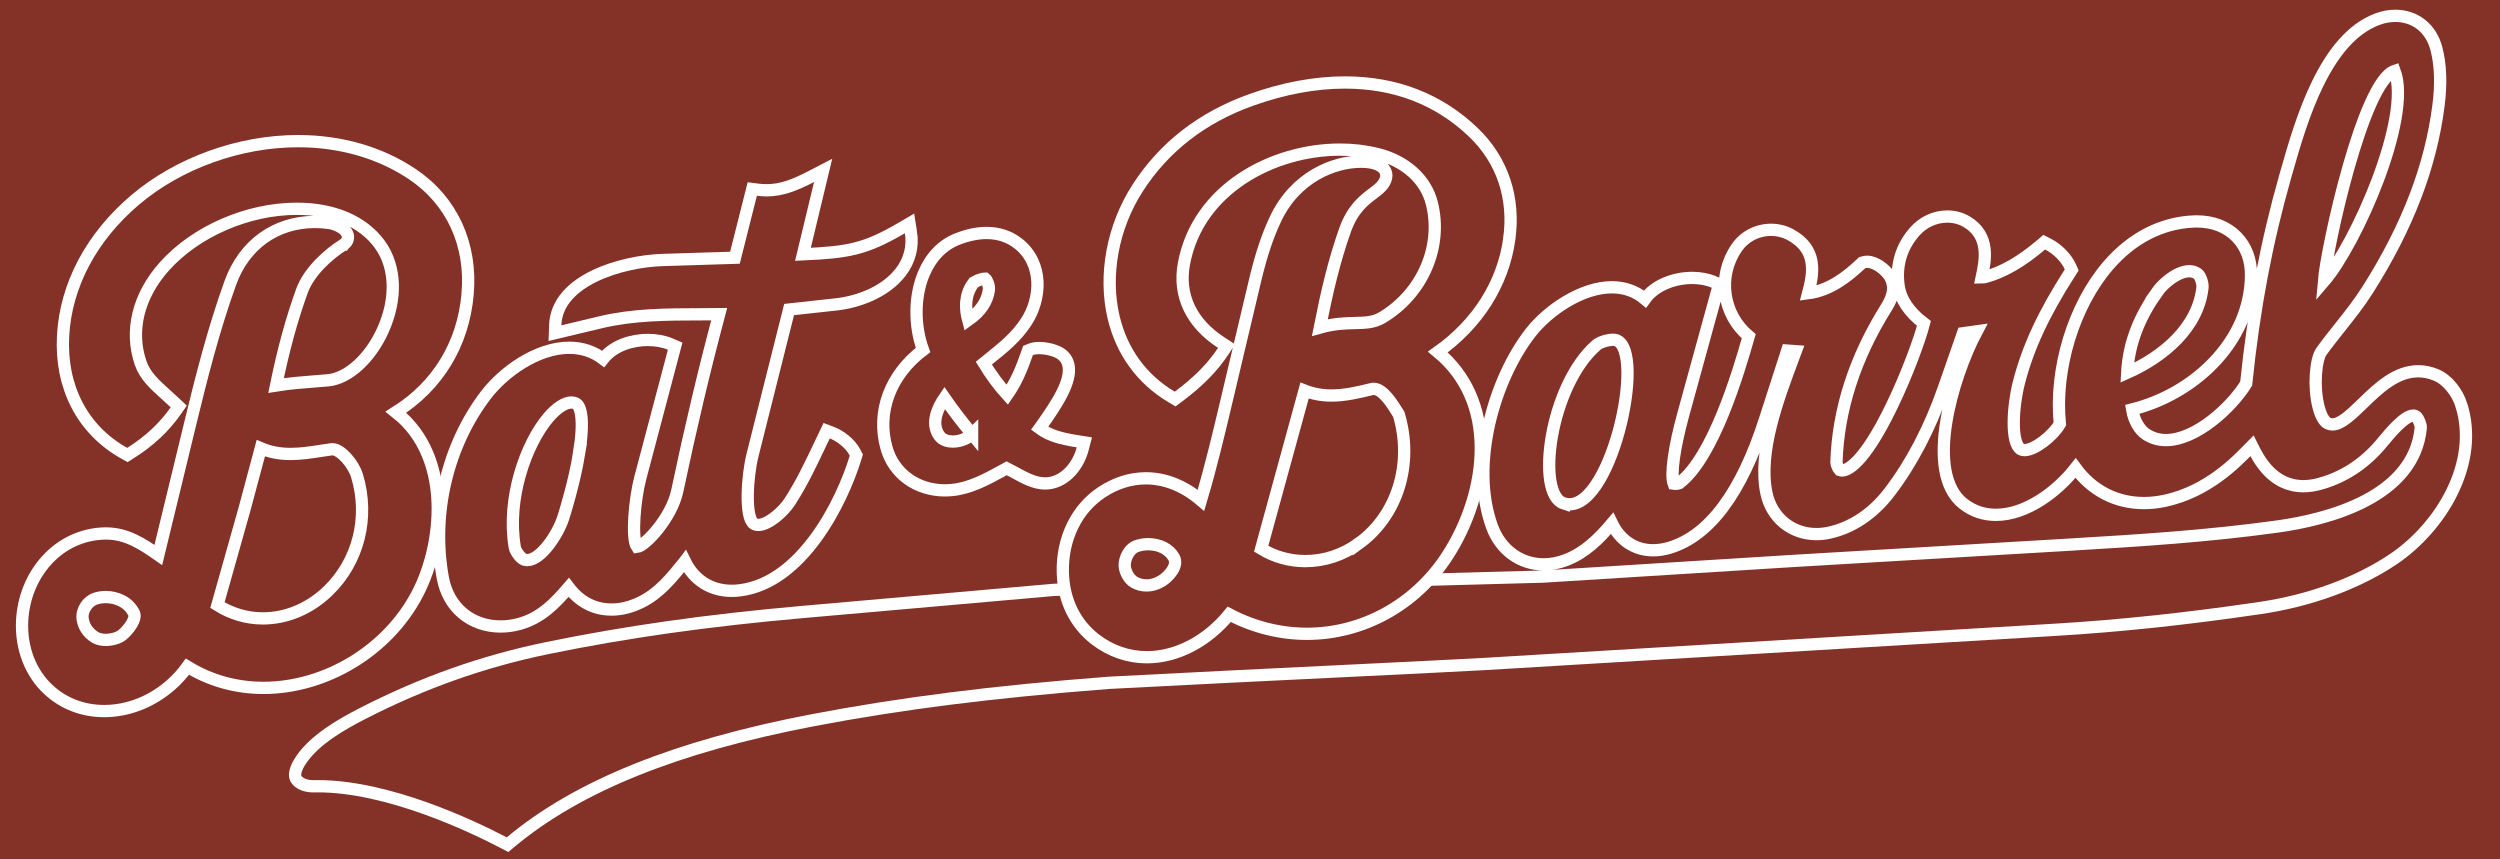
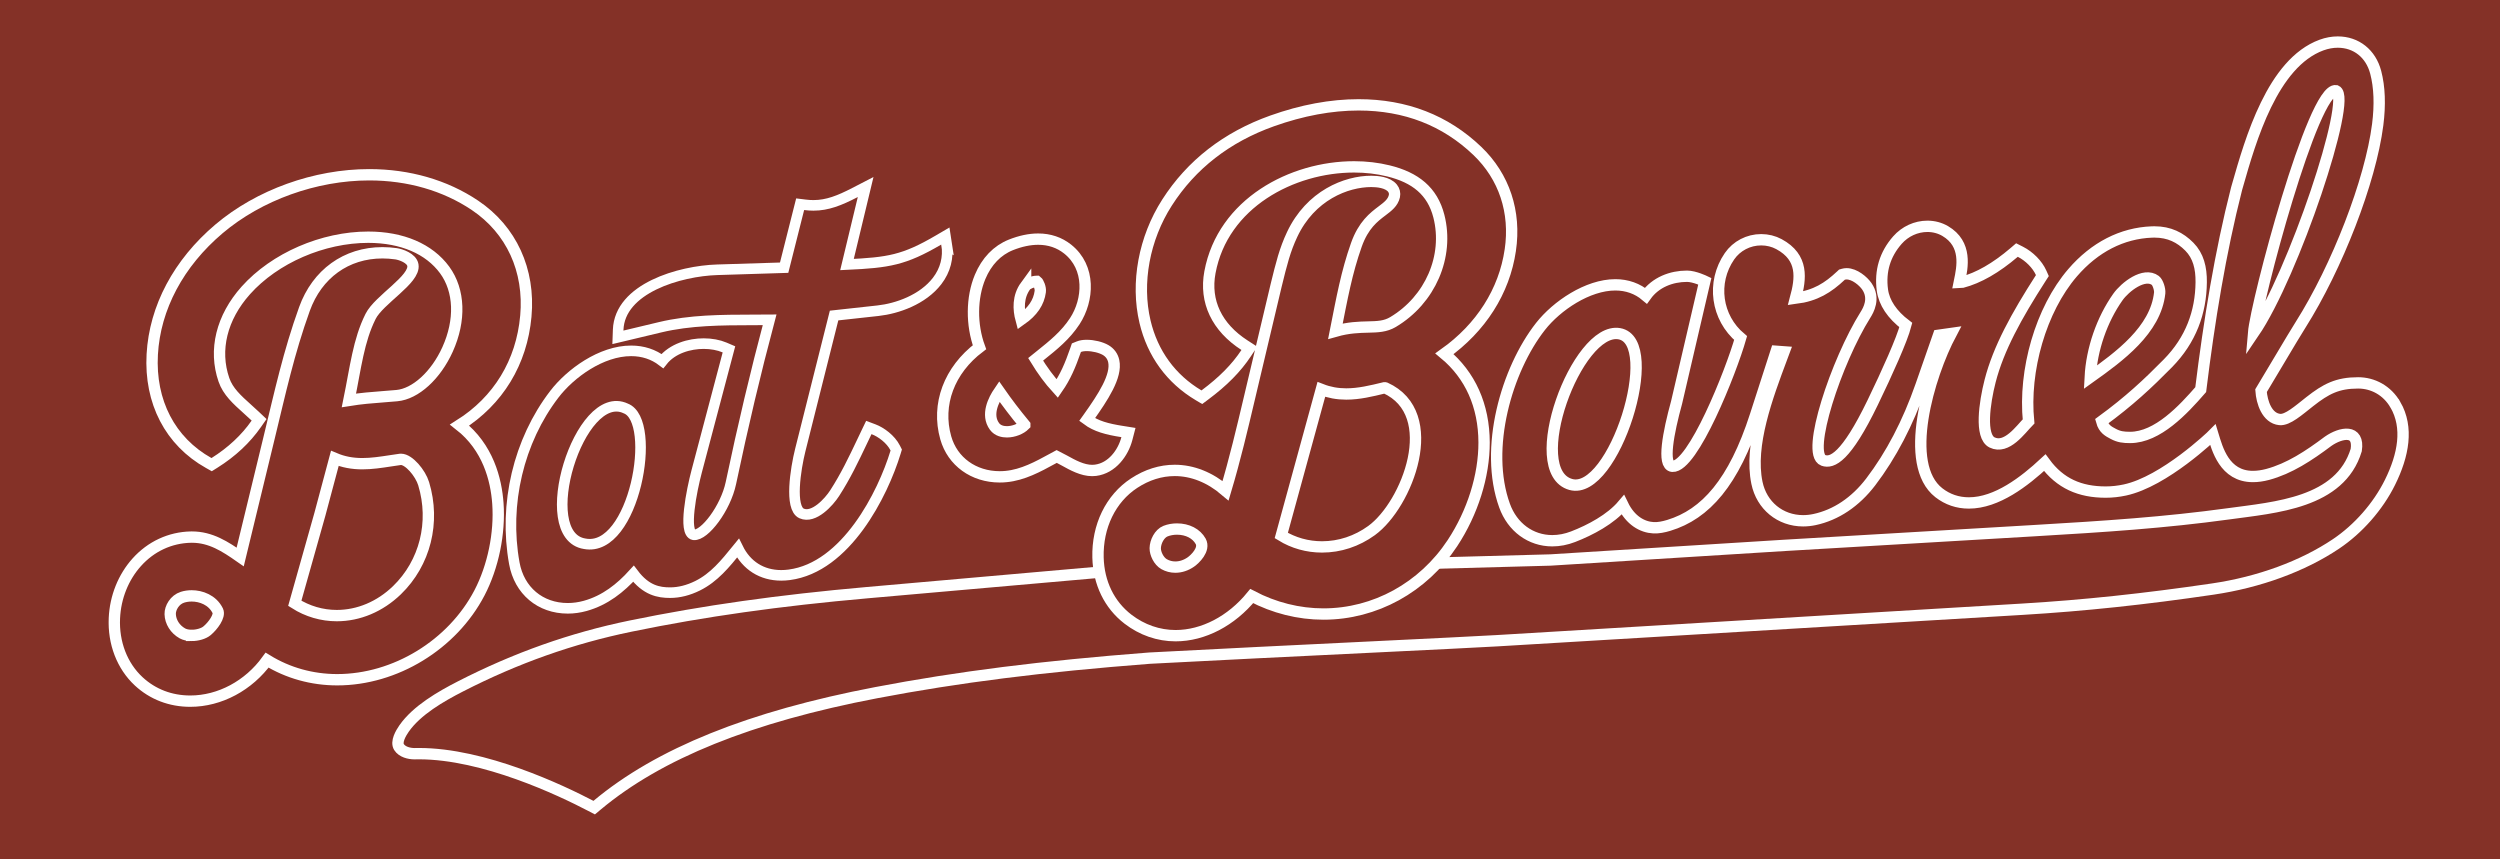
- <svg xmlns="http://www.w3.org/2000/svg" id="B-N-B_Logo_Black_copy" data-name="B-N-B Logo Black copy" viewBox="0 0 815 280">
+ <svg xmlns="http://www.w3.org/2000/svg" xmlns:xlink="http://www.w3.org/1999/xlink" id="B-N-B_Logo_Black_copy" data-name="B-N-B Logo Black copy" viewBox="0 0 815 280">
  <defs>
    <style>
-       .cls-1, .cls-2 {
+       .cls-1, .cls-2, .cls-3 {
        fill: #843127;
      }

      .cls-2 {
+         stroke-width: 9.32px;
+       }
+ 
+       .cls-2, .cls-3 {
        stroke: #fff;
        stroke-miterlimit: 10;
-         stroke-width: 4px;
+       }
+ 
+       .cls-3 {
+         stroke-width: 9.99px;
      }
    </style>
+     <symbol id="BNB" viewBox="0 0 2026.55 685.5">
+       <g>
+         <path class="cls-3" d="M2014.83,324.6c-7.3-12.7-19.83-19.3-32.87-19.3-18.23,0-28.35,5.31-42.61,16.52-9.91,7.79-19.55,16.45-26.46,15.75-11.26-1.14-15.78-15.31-16.47-25.4,7.57-12.39,27.68-46.71,34.78-57.93,32.25-50.98,61.64-126.64,68.01-176.4,2.25-17.62,1.66-33.17-1.76-46.21-4.31-16.42-17.12-26.62-33.43-26.62-4.72,0-9.52.88-14.28,2.62-43.25,15.83-62.55,83.47-74.08,123.88l-.77,2.69c-14.32,55.97-24.15,116.48-31.62,177.06-15.26,17.54-37.96,42.11-62.24,42.11-5.8,0-9.85-.48-14.78-3.13-4.19-2.25-8.36-4.21-10.26-11.13,24.21-17.66,40.83-33.24,58.33-51.02,20.36-20.7,29.12-45.08,29.39-71.48.13-12.68-2.53-23.31-10.43-31.3-8.03-8.12-17.71-13-30.75-13-.74,0-1.48.01-2.23.04-26.35.99-50.52,13.4-69.89,35.88-28.12,32.63-43.29,86.34-38.8,131.01-7.04,7.17-19.25,24.86-32.17,18.53-10.82-5.3-6.67-34.79-1.7-54.17,7.35-28.61,23.16-57.24,44.56-90.57l1.46-2.27-1.1-2.46c-3.27-7.32-10.46-14.61-18.33-18.57l-2.96-1.49-2.52,2.16c-15.98,13.66-31.38,22.49-45.79,26.24-.29.07-1.3.19-2.56.23.07-.35.15-.71.23-1.07,2.61-12.29,6.97-32.86-12.63-44.32-4.62-2.7-10.01-4.13-15.59-4.13-10.03,0-19.68,4.44-26.48,12.18-10.98,12.5-15.43,27.29-13.22,43.96,1.47,11.12,8.59,21.73,20.64,30.84-3.25,12.59-16.39,41.86-29.21,68.34-23.5,48.55-35.79,53.64-43.46,50.9-15.67-5.61,11.45-87.33,37.17-128.3,2.38-3.78,8.6-14.3,1.14-25.09-3.16-4.57-10.77-11-17.79-11-1.03,0-2.03.14-2.97.41l-1.14.34-.87.82c-11.45,10.75-22.36,17.72-40.05,20.01,4.69-17.42,7.22-35.91-14.56-47.69-4.71-2.55-10.13-3.89-15.69-3.89-11.2,0-21.64,5.44-27.92,14.54-15.97,23.18-11.54,54.16,9.79,72.06-8.51,29.8-42.05,114.02-60.08,113.03-9.1-.83-3.69-29.5,3.68-56.29l24.87-106.78s-9.13-4.41-15.67-4.41c-13.83,0-27.77,5.32-36.23,17.14-7.46-6.28-16.65-9.56-26.94-9.56-24.39,0-51.63,18.44-65.94,36.67-29.89,38.06-49.9,107.53-31.66,157.9,6.9,19.06,23.02,30.9,42.06,30.9,6.07,0,12.23-1.19,18.3-3.54,15.28-5.9,33.18-15.43,43.84-28.04,6.68,13.82,17.22,19.65,27,20.14,4.36.22,8.92-.71,13.52-2.11,32.24-9.78,57.26-37.73,76.34-96.88l18.23-56.52,6.93.51c-.65,1.75-1.32,3.54-2,5.34-12.81,34.24-28.76,76.86-21.86,110.11,4.15,19.98,20.5,33.41,40.7,33.41,3.3,0,6.67-.36,10-1.07,18.91-4.02,36.04-15.48,49.53-33.16,17.95-23.52,32.83-52.01,44.21-84.65l15.55-44.58,11.13-1.58c-19.95,37.61-42.9,115.34-10.83,140.33,7.66,5.97,16.56,9,26.44,9,24.64,0,49-18.92,66.87-35.51,13.52,18.44,31.08,25.93,53.72,25.93,5.54,0,11.23-.62,16.93-1.85,34.79-7.5,76.91-48.06,77.53-48.69,3.74,12.22,9.98,36.81,35.21,36.81,4.11,0,8.45-.61,12.91-1.8,19.27-5.16,36.37-16.51,53.4-29.27,11.28-7.87,27.59-10.87,24.72,7.78-14.22,46.7-71.13,50.47-112.6,56.18-55.78,7.68-108.6,11.15-171.85,14.87l-219.02,12.91-206.52,12.9-397.24,10.78h-.22c-.28,0-.54.02-.8.05l-203.56,17.93c-77.96,6.87-144.21,16.23-208.51,29.46-51.99,10.7-101.07,28.09-150.05,53.18-17.25,8.83-38.48,21.04-49.68,37.13-2.87,4.13-7.27,11.73-4.42,16.27,2.72,4.33,8.85,5.87,13.68,5.87h.5c1.13-.03,2.28-.05,3.42-.05,57.17,0,124.93,32.19,151.41,46.03l2.96,1.54,2.56-2.14c54.47-45.54,134.95-77.98,246.04-99.18,72.12-13.76,146.36-23.14,240.73-30.4,56.41-3,131.83-6.68,192.43-9.63,55.09-2.69,98.61-4.81,113.8-5.72l463.14-27.77c53.92-3.23,107.13-8.88,167.45-17.76,40.76-6,79.31-20.13,108.55-39.78,19.69-13.23,37-32.95,47.49-54.1,12.03-24.25,16.38-48.45,4.87-68.46ZM1962.5,47.86c14.57,6.39-37.47,161.92-72.69,213.57,2.32-27.69,52.57-216.83,72.69-213.57ZM1288.29,394.81c-41.83-11.67,5.39-139.36,42.71-132.84,38.1,6.66-4.93,143.37-42.71,132.84ZM1770.27,229.7c6.37-9.03,23.21-22.07,33.05-14.64,2.17,1.64,4.15,7.79,3.81,10.97-3.47,32.78-35.76,56.2-61.21,74.35,1.28-24.83,10.37-50.88,24.35-70.68Z" />
+         <path class="cls-3" d="M1234.97,188.37c4.96-33.7-5.36-64.76-29.04-87.44-28.13-26.94-63.33-40.6-104.62-40.6-24.21,0-49.83,4.76-76.17,14.14-39.99,14.25-71.14,38.45-92.6,71.93-20.24,31.58-27.49,70.84-19.41,105.03,6.61,27.96,22.93,50.37,47.2,64.81l2.86,1.7,2.67-1.99c16.11-12,27.67-23.72,36.4-36.89l2.79-4.21-4.25-2.74c-24.44-15.76-35.26-38.57-30.48-64.25,11.36-60.99,72.5-92.89,127.03-92.89,10.5,0,20.67,1.19,30.22,3.54,23.63,5.8,38.81,17.73,44.48,39.98,9,35.35-7.61,73.67-40.4,93.18-6.8,4.05-13.55,4.21-22.09,4.41-7.77.19-17.09.41-28.67,3.69,5.85-29.45,9.79-51.59,18.45-76.07,6.2-17.53,15.35-24.44,22.69-29.99,5.12-3.87,9.54-7.21,10.81-12.94.55-2.49-.05-5-1.71-7.06-4.15-5.17-13.48-5.94-18.67-5.94-22.02,0-53.49,12.27-69.73,46.83-6.34,13.49-9.3,25.27-14.11,44.95l-21.08,88.87-2.35,9.93c-6.58,27.84-12.82,54.27-21.08,81.95-13.77-11.73-29.12-17.88-44.8-17.88-12.35,0-24.38,3.77-35.75,11.21-20.66,13.52-32.57,38.03-31.85,65.58.58,22.36,9.96,41.64,26.41,54.28,12.38,9.51,26.88,14.54,41.94,14.54,24.39,0,49.19-12.97,67.08-34.91,19.71,10.37,41.46,15.84,63.18,15.84,45.37,0,87.85-23.34,113.64-62.43,17.83-27.02,28-59.39,27.91-88.8-.1-32.36-12.15-59.21-34.92-78.1,32.18-22.85,52.69-55.01,58.01-91.23ZM1112.71,435.42c-12.99,9.42-28.08,14.41-43.63,14.41-12.83,0-25.17-3.47-35.9-10.06l35.29-128.72c6.89,2.7,14.11,4.03,21.94,4.03,11.18,0,21.98-2.61,33.41-5.4.3-.04.62-.18.89-.06,50.67,22.87,19.39,103.03-12,125.8ZM953.53,463.1c-4.24,2.95-8.98,4.52-13.71,4.52-3.5,0-6.82-.87-9.85-2.57-4.77-2.68-7.91-9.45-7.84-14.09.08-5.55,3.58-12.89,9.08-15.06,3.02-1.19,6.5-1.83,10.05-1.83,9.31,0,17.11,4.03,20.88,10.79,4.01,7.2-5.1,15.8-8.61,18.24Z" />
+         <path class="cls-3" d="M893.11,348.2c-13.59-2.18-23-4.65-31.01-10.6.39-.55.79-1.12,1.22-1.71,12.81-17.99,25.08-36.66,22.24-49.75-.91-4.22-3.39-7.6-7.15-9.79-4.17-2.41-10.86-4.04-16.65-4.04-2.77,0-5.13.38-6.99,1.14l-2.1.85-.74,2.14c-4.71,13.52-8.9,23.42-16.14,33.87-6.94-7.62-13.01-15.83-19.06-25.76,1.41-1.14,2.8-2.26,4.18-3.36,11.41-9.14,22.18-17.77,30.35-30.28,12.2-18.67,14.13-47.27-6.31-63.51-7.32-5.81-16.05-8.76-25.96-8.76-7.5,0-15.58,1.7-24.01,5.05-12.06,4.8-21.45,14.57-27.16,28.25-7.64,18.3-7.78,42.18-.56,61.94-26.69,20.16-38.05,50.42-29.69,79.85,5.93,20.88,24.59,34.36,47.54,34.36,1.83,0,3.7-.09,5.55-.27,14.85-1.42,28.11-8.66,40.93-15.67,1.25-.68,2.5-1.37,3.75-2.04,2.09,1.02,4.31,2.25,6.62,3.53,7.49,4.15,15.98,8.85,24.64,8.85.97,0,1.93-.06,2.87-.18,14.59-1.83,24.41-15.36,27.68-27.95l1.38-5.31-5.42-.87ZM807.94,219.79c1.2-1.65,6.31-3.95,9.69-3.95.12,0,.22,0,.3,0,1.25.96,3.34,5.74,2.9,9.01-1.28,9.62-6.68,17.6-16.87,24.79-2.47-9.15-2.97-20.34,3.98-29.86ZM807.18,342.35c-3.48,3.51-9.82,6.06-15.73,6.06-3.4,0-8.05-.82-10.93-4.73-7.55-10.25-.79-23.51,4.19-30.81,6.93,9.96,13.82,18.99,22.47,29.47Z" />
+         <path class="cls-2" d="M738.36,183.13l-1.11-7.26-6.34,3.71c-30.06,17.58-43.72,19.74-80.37,21.45l13.88-57.69,2.55-10.61-9.7,5.01c-13.33,6.88-24.05,11.15-36.26,11.15-2.39,0-4.8-.15-7.36-.47l-4.38-.54-1.08,4.27-13.03,51.65-58.94,1.84c-33.07,1.03-86.02,16.32-87.3,52.98l-.23,6.55,6.38-1.52,30.84-7.37c26.54-6.34,53.64-6.41,82.34-6.48,4.62-.01,9.35-.02,14.1-.06-12.45,46.77-23.33,92.66-34.1,143.82-4.66,22.11-23.18,46.49-32.76,45.61-9.38-1.65-1.83-39.15,2.6-55.89l27.34-103.34,1.1-4.17-3.97-1.7c-5.08-2.17-11.58-3.37-18.3-3.37-12.33,0-27.53,4.16-36.37,15.4-7.9-6-17.14-9.03-27.56-9.03-26.34,0-53.53,19.82-67.64,38.23-31.53,41.14-44.71,96.82-35.26,148.96,4.37,24.09,22.86,39.66,47.12,39.66,5.07,0,10.22-.72,15.31-2.13,17.59-4.88,31.07-15.73,42.55-28.34,11.13,14.75,22.29,16.67,32.28,16.67,7.92,0,16.06-2.05,24.21-6.08,14.58-7.22,24.44-19.41,34.87-32.31.23-.28.45-.56.68-.84,7.53,15.36,21.06,23.99,38.16,23.99,2.28,0,4.64-.16,7.01-.47,50.03-6.54,82.46-71,93.73-108.05l.58-1.91-.9-1.78c-3.98-7.91-12.63-14.08-18.98-16.46l-4.28-1.61-1.98,4.12c-1.27,2.65-2.51,5.25-3.72,7.81-7.88,16.57-14.69,30.88-24.37,45.89-5.08,7.88-18.44,22.67-29.15,17.9s-5.35-39.17-1.16-55.88l29.77-118.49,38.72-4.25c16.88-1.85,39.44-9.71,52.11-26.23,7.25-9.45,10.14-20.64,8.34-32.36ZM419.44,447.04c-45.13-7.04-4.57-138.34,36.12-119.24,28.68,10.82,7.48,127.6-36.12,119.24Z" />
+         <path class="cls-3" d="M367.59,246.52c3.64-40.5-12.73-76.12-44.91-97.71-26.21-17.59-58.39-26.88-93.06-26.88-47.6,0-97.07,17.8-132.33,47.62-35.67,30.17-56.58,69.46-58.87,110.63-2.33,41.84,15.8,76.73,49.74,95.71l2.58,1.45,2.51-1.57c15.2-9.54,27.59-21.12,36.84-34.41l2.45-3.52-3.11-2.95c-2.42-2.3-4.83-4.47-7.17-6.57-9.19-8.27-17.13-15.42-20.68-25.66-9.1-26.24-2.06-54.99,19.31-78.88,25.46-28.46,67.79-46.84,107.83-46.84,29.78,0,53.69,10.26,67.33,28.87,13.24,18.09,14.2,44.26,2.56,70.02-10.33,22.86-28.29,39.21-44.69,40.69-4.06.37-7.99.67-11.87.97-10.06.77-19.66,1.51-30.36,3.24,6-29.31,8.42-52.63,19.08-73.98,7.42-14.86,39.42-32.6,37.29-45.23-1.04-6.17-10.8-9.43-14.9-10-4-.57-8.01-.85-11.92-.85-31.86,0-57.56,18.53-68.74,49.57-13.78,38.24-21.52,73.86-31.11,113.36l-25.5,105.09c-13.19-9.23-25.96-17.52-42.48-17.52-.34,0-.68,0-1.02.01-18.23.37-35.14,8.24-47.63,22.17-11.85,13.22-18.85,30.7-19.7,49.23-1.01,21.85,6.82,42.16,21.46,55.72,12.31,11.4,28.01,17.42,45.4,17.42,25.98,0,51.49-13.72,67.68-36.12,18.36,11.3,39.61,17.25,61.78,17.25,51.09,0,101.46-30.76,125.35-76.55,12.02-23.04,18.09-52.49,16.22-78.77-1.5-21.13-8.7-49.5-33.73-69.05,34.06-21.43,54.69-55.21,58.36-95.93ZM254,487.99c-14.91,14.41-33.72,22.35-52.97,22.35-13.09,0-25.82-3.73-37.03-10.83l22.14-78.51,13.14-49.16c7.48,3.16,15.33,4.66,24.26,4.66,8.21,0,16.27-1.23,24.81-2.54,2.78-.43,5.6-.86,8.47-1.25.25-.03.5-.05.76-.05,6.94,0,17.14,12.13,19.98,21.52,10.25,33.89,1.23,69.84-23.56,93.81ZM73.11,527.79c-3.24,0-6.07-.63-8.18-1.81-6.43-3.61-10.53-10.12-10.7-16.99-.14-5.45,3.97-12.67,10.83-14.83,2.54-.8,5.28-1.2,8.13-1.2,8,0,18.23,3.47,22.97,13.2,2.18,4.48-4.29,13.28-9.59,17.64-2.91,2.4-8.32,4-13.46,4Z" />
+       </g>
+     </symbol>
  </defs>
  <rect class="cls-1" x="-1.95" y="-1.37" width="818.9" height="282.74" />
-   <g id="Text_copy_5" data-name="Text copy 5">
-     <path class="cls-2" d="M802.47,132.24c-1.38-4.47-4.68-8.48-8.23-9.97-1.94-.82-3.92-1.24-5.88-1.24-7.3,0-13.07,5.58-18.15,10.51-3.63,3.51-7.05,6.83-9.84,6.83-.52,0-1.03-.12-1.53-.36-1.19-.57-2.29-2.55-3.01-5.41-1.69-6.66-.89-15.47.95-18.02,1.98-2.75,4.06-5.37,6.08-7.9,3.08-3.88,6.27-7.88,9.11-12.38,12.92-20.42,20.44-40.04,22.99-59.97.9-7.06.67-13.29-.71-18.51-1.73-6.58-6.86-10.66-13.39-10.66-1.89,0-3.81.35-5.72,1.05-17.32,6.34-25.06,33.44-29.68,49.63l-.31,1.08c-6.27,21.93-10.37,43.6-12.9,68.14-4.85,7.84-16.41,18.41-26.13,18.41-2.33,0-4.46-.61-6.36-1.81-2.34-1.48-4.12-4.65-4.69-8.18,9.89-2.48,19.11-7.71,26.12-14.83,8.16-8.29,12.53-18.26,12.64-28.84.05-5.08-1.59-9.46-4.76-12.66-3.22-3.25-7.68-4.97-12.91-4.97-.3,0-.59,0-.89.02-10.56.4-20.24,5.37-28,14.37-11.26,13.07-17.55,33.74-15.76,51.64-2.15,3.72-8.07,8.53-11.55,8.53-.45,0-.82-.08-1.13-.26-3.38-1.93-2.67-13.94-.68-21.7,2.94-11.46,8.08-22.53,16.65-35.88l.58-.91-.44-.99c-1.31-2.93-4.19-5.85-7.34-7.44l-1.19-.6-1.01.86c-6.4,5.47-12.57,9.01-18.34,10.51-.11.03-.52.08-1.02.09.03-.14.06-.28.09-.43,1.04-4.92,2.79-13.17-5.06-17.75-1.85-1.08-4.01-1.65-6.24-1.65-4.02,0-7.88,1.78-10.61,4.88-4.4,5.01-6.18,10.93-5.29,17.61.59,4.45,3.44,8.7,8.27,12.35-1.3,5.05-5.37,16.37-10.5,26.98-9.42,19.45-14.75,20.96-16.17,20.96-.29,0-.56-.05-.82-.15-.42-.42-1.05-1.89-1.03-2.45.51-17.14,6-34.15,16.3-50.57.95-1.52,3.85-6.13.86-10.45-1.27-1.83-4.31-4.41-7.13-4.41-.41,0-.81.06-1.19.17l-.46.13-.35.33c-4.59,4.31-10.16,8.7-17.24,9.62,1.88-6.98,2.89-14.38-5.83-19.11-1.89-1.02-4.06-1.56-6.29-1.56-4.49,0-8.67,2.18-11.18,5.83-6.4,9.29-4.62,21.69,3.92,28.87-3.41,11.94-11.6,39.59-22.71,47.93-.16.06-.63.18-1.26.18-.21,0-.37-.01-.5-.03-1.06-2.9.14-11.72,3.09-22.45l11.25-40.92.46-1.67-1.59-.69c-2.07-.9-4.55-1.37-7.17-1.37-5.54,0-12.01,2.15-15.4,6.88-2.99-2.52-6.67-3.83-10.79-3.83-9.77,0-20.68,7.39-26.42,14.69-11.97,15.25-19.99,43.08-12.68,63.26,2.76,7.63,9.22,12.38,16.85,12.38,2.43,0,4.9-.48,7.33-1.42,6.12-2.36,10.68-6.86,14.95-11.91,2.68,5.54,7.51,8.74,13.43,8.74,1.75,0,3.57-.28,5.42-.84,12.91-3.92,23.34-17.92,30.98-41.62l7.3-22.64,2.78.2c-.26.7-.53,1.42-.8,2.14-5.13,13.72-11.52,30.79-8.76,44.11,1.66,8,8.21,13.38,16.3,13.38,1.32,0,2.67-.14,4.01-.43,7.58-1.61,14.44-6.2,19.84-13.28,7.19-9.42,13.15-20.83,17.71-33.91l6.23-17.86,4.46-.63c-7.99,15.07-17.19,46.21-4.34,56.22,3.07,2.39,6.63,3.61,10.59,3.61,9.87,0,19.94-7.52,26-15.25,5.41,7.39,13.24,11.41,22.31,11.41,2.22,0,4.5-.25,6.78-.74,13.93-3,23.18-12.56,27.63-17.15.25-.26.51-.53.76-.78,2.18,4.41,6.67,13.17,16.78,13.17,1.65,0,3.39-.24,5.17-.72,7.72-2.07,14.45-6.4,19.99-12.88.29-.34.63-.75,1-1.2,2.04-2.46,6.81-8.22,9.67-8.22.39,0,.71.13,1.04.41.54.48,1.48,2.57,1.39,3.56-2.11,22.7-30.29,29.93-46.91,32.22-22.35,3.08-43.5,4.46-68.84,5.96l-87.74,5.17-82.73,5.17-159.13,4.32h-.09c-.11,0-.22,0-.32.02l-81.54,7.18c-31.23,2.75-57.77,6.5-83.53,11.8-20.83,4.29-40.49,11.25-60.11,21.3-6.91,3.54-15.41,8.43-19.9,14.87-1.15,1.65-2.91,4.7-1.77,6.52,1.09,1.73,3.55,2.35,5.48,2.35h.2c.45-.01.91-.02,1.37-.02,22.9,0,50.05,12.9,60.66,18.44l1.18.62,1.03-.86c21.82-18.24,54.06-31.24,98.56-39.73,28.89-5.51,58.63-9.27,96.43-12.18,22.6-1.2,52.81-2.68,77.08-3.86,22.07-1.08,39.5-1.93,45.59-2.29l185.53-11.12c21.6-1.29,42.91-3.56,67.08-7.11,16.33-2.4,31.77-8.06,43.48-15.94,7.89-5.3,14.82-13.2,19.02-21.67,4.82-9.72,5.93-19.52,3.21-28.36ZM780.65,23.12c5.7,15.23-12.56,56.44-23.06,68.62.93-11.09,12.77-65.22,23.06-68.62ZM509.76,164.11c-9.24-2.99-4.55-38.47,10.76-51.67,1.26-1.09,4.89-2.05,6.35-1.55,10.13,3.52-2.16,58.04-17.11,53.21ZM703.24,95.16c2.55-3.62,9.3-8.84,13.24-5.86.87.66,1.66,3.12,1.53,4.39-1.39,13.13-12.81,22.61-24.55,27.85.51-9.95,4.18-18.45,9.79-26.38Z" />
-     <path class="cls-2" d="M491.97,78.19c1.99-13.5-2.15-25.94-11.63-35.03-11.27-10.79-25.37-16.27-41.91-16.27-9.7,0-19.96,1.91-30.51,5.67-16.02,5.71-28.5,15.4-37.1,28.82-8.11,12.65-11.01,28.38-7.78,42.07,2.65,11.2,9.19,20.18,18.91,25.96l1.15.68,1.07-.8c6.45-4.81,11.09-9.5,14.58-14.78l1.12-1.69-1.7-1.1c-9.79-6.31-14.13-15.45-12.21-25.74,4.55-24.43,29.04-37.21,50.89-37.21,4.21,0,8.28.48,12.1,1.42,9.18,2.25,15.84,8.24,17.82,16.02,3.6,14.16-3.05,29.51-16.18,37.33-2.72,1.62-5.43,1.69-8.85,1.77-3.11.07-6.85.16-11.48,1.48,2.34-11.8,4.72-21.87,8.19-31.67,2.48-7.02,6.15-9.79,9.09-12.02,2.05-1.55,3.82-2.89,4.33-5.18.22-1-.02-2-.68-2.83-1.66-2.07-5.4-2.38-7.48-2.38-8.82,0-21.43,4.92-27.93,18.76-2.54,5.4-4.53,11.33-6.45,19.21l-8.44,35.6-.94,3.98c-2.64,11.15-5.14,21.74-8.44,32.83-5.52-4.7-11.67-7.16-17.95-7.16-4.95,0-9.77,1.51-14.32,4.49-8.28,5.42-13.05,15.24-12.76,26.27.23,8.96,3.99,16.68,10.58,21.74,4.96,3.81,10.77,5.83,16.8,5.83,9.77,0,19.7-5.2,26.87-13.99,7.89,4.16,16.61,6.35,25.31,6.35,18.17,0,35.19-9.35,45.52-25.01,7.14-10.82,11.22-23.79,11.18-35.57-.04-12.96-4.87-23.72-13.99-31.28,12.89-9.15,21.11-22.04,23.24-36.55ZM443,177.15c-5.2,3.78-11.25,5.77-17.48,5.77-5.14,0-10.08-1.39-14.38-4.03l14.14-51.56c2.76,1.08,5.65,1.61,8.79,1.61,4.48,0,8.81-1.05,13.38-2.16.12-.01.24-.02.36-.02,3.07,0,6.12,4.95,8.14,8.23l.05.09c4.81,16.06-.4,32.94-13,42.08ZM379.23,189.04c-1.7,1.18-3.6,1.81-5.49,1.81-1.4,0-2.73-.35-3.95-1.03-1.91-1.08-3.17-3.79-3.14-5.65.03-2.22,1.43-5.16,3.64-6.03,1.21-.48,2.6-.73,4.03-.73,3.73,0,6.86,1.62,8.37,4.32,1.61,2.88-2.04,6.33-3.45,7.31Z" />
-     <path class="cls-2" d="M351.33,143.87c-5.44-.87-9.21-1.86-12.42-4.24.16-.22.32-.45.49-.69,5.13-7.21,10.05-14.68,8.91-19.93-.37-1.69-1.36-3.05-2.87-3.92-1.67-.97-4.35-1.62-6.67-1.62-1.11,0-2.05.15-2.8.46l-.84.34-.3.86c-1.89,5.42-3.56,9.38-6.47,13.57-2.78-3.05-5.21-6.34-7.64-10.32.56-.46,1.12-.9,1.68-1.35,4.57-3.66,8.89-7.12,12.16-12.13,4.89-7.48,5.66-18.94-2.53-25.44-2.93-2.33-6.43-3.51-10.4-3.51-3.01,0-6.24.68-9.62,2.02-4.83,1.92-8.59,5.84-10.88,11.32-3.06,7.33-3.12,16.9-.22,24.81-10.69,8.07-15.24,20.2-11.89,31.99,2.38,8.36,9.85,13.77,19.05,13.77.73,0,1.48-.04,2.22-.11,5.95-.57,11.26-3.47,16.4-6.28.5-.27,1-.55,1.5-.82.84.41,1.72.9,2.65,1.41,3,1.66,6.4,3.55,9.87,3.55.39,0,.77-.02,1.15-.07,5.84-.73,9.78-6.15,11.09-11.2l.55-2.13-2.17-.35ZM317.22,92.43c.48-.66,2.53-1.58,3.88-1.58.05,0,.09,0,.12,0,.5.39,1.34,2.3,1.16,3.61-.51,3.85-2.68,7.05-6.76,9.93-.99-3.67-1.19-8.15,1.59-11.96ZM316.91,141.52c-1.39,1.4-3.93,2.43-6.3,2.43-1.36,0-3.23-.33-4.38-1.89-3.02-4.11-.32-9.42,1.68-12.34,2.78,3.99,5.54,7.61,9,11.81Z" />
-     <path class="cls-2" d="M296.95,75.74l-.45-2.91-2.54,1.49c-12.04,7.04-17.52,7.91-32.2,8.59l5.56-23.11,1.02-4.25-3.88,2.01c-5.34,2.76-9.63,4.47-14.52,4.47-.96,0-1.92-.06-2.95-.19l-1.75-.22-.43,1.71-5.22,20.69-23.61.74c-13.25.41-34.46,6.54-34.97,21.22l-.09,2.63,2.55-.61,12.35-2.95c10.63-2.54,21.49-2.57,32.98-2.59,1.85,0,3.75,0,5.65-.03-4.99,18.74-9.34,37.12-13.66,57.61-1.87,8.86-10.56,18.01-13.12,18.27-1.91-2.68-.73-15.68,1.04-22.39l10.95-41.4.44-1.67-1.59-.68c-2.04-.87-4.64-1.35-7.33-1.35-4.94,0-11.03,1.67-14.57,6.17-3.16-2.4-6.87-3.62-11.04-3.62-10.55,0-21.44,7.94-27.1,15.31-12.63,16.48-17.91,38.79-14.12,59.67,1.75,9.65,9.16,15.89,18.88,15.89,2.03,0,4.09-.29,6.13-.85,7.05-1.96,11.56-6.68,16.04-11.9,4.46,5.91,9.93,7.23,13.94,7.23,3.17,0,6.43-.82,9.7-2.44,5.84-2.89,9.79-7.78,13.97-12.94.09-.11.18-.22.27-.34,3.02,6.15,8.44,9.61,15.29,9.61.91,0,1.86-.06,2.81-.19,20.04-2.62,33.03-28.44,37.55-43.29l.23-.77-.36-.71c-1.59-3.17-5.06-5.64-7.6-6.6l-1.71-.64-.79,1.65c-.51,1.06-1,2.1-1.49,3.13-3.16,6.64-5.88,12.37-9.76,18.38-2.03,3.15-6.92,7.56-10.26,7.56-.55,0-1.01-.13-1.41-.38-3.09-1.96-2.15-15.69-.46-22.38l11.93-47.46,15.51-1.7c6.76-.74,15.8-3.89,20.88-10.51,2.91-3.79,4.06-8.27,3.34-12.96ZM188.78,147.88c-1.6,9.67-4.78,19.74-5.14,20.85-1.76,5.52-7.35,13.86-11.74,13.86-.39,0-.76-.07-1.13-.2-.89-.33-2.69-2.43-2.96-4-2.68-15.86,3.62-33.58,10.9-42.2,2.68-3.17,5.43-4.98,7.56-4.98.5,0,.95.09,1.39.29,1.72.75,2.92,5.44,1.1,16.39Z" />
-     <path class="cls-2" d="M152.43,95.92c1.46-16.23-5.1-30.49-17.99-39.14-10.5-7.05-23.39-10.77-37.28-10.77-19.07,0-38.89,7.13-53.01,19.08-14.29,12.08-22.67,27.82-23.58,44.32-.93,16.76,6.33,30.74,19.92,38.34l1.04.58,1-.63c6.09-3.82,11.05-8.46,14.76-13.78l.98-1.41-1.25-1.18c-.97-.92-1.94-1.79-2.87-2.63-3.68-3.31-6.86-6.18-8.28-10.28-3.65-10.51-.83-22.03,7.74-31.6,10.2-11.4,27.16-18.77,43.2-18.76,11.93,0,21.51,4.11,26.97,11.57,5.3,7.25,5.69,17.73,1.03,28.05-4.14,9.16-11.33,15.71-17.9,16.3-1.63.15-3.2.27-4.76.39-4.03.31-7.88.61-12.16,1.3,2.4-11.74,5.18-21.85,8.45-30.84,2.32-6.37,8.76-12.11,13.58-15.09h.02s.02-.03.02-.03c1.08-.71,1.57-1.83,1.31-3-.55-2.45-4.33-3.78-5.97-4.01-1.6-.23-3.21-.34-4.77-.34-12.76,0-23.06,7.42-27.54,19.86-5.52,15.32-9.42,30.79-13.26,46.61l-10.22,42.1c-5.29-3.7-10.4-7.02-17.02-7.02-.14,0-.27,0-.41,0-7.3.15-14.08,3.3-19.08,8.88-4.75,5.3-7.55,12.3-7.89,19.72-.4,8.75,2.73,16.89,8.6,22.32,4.93,4.57,11.22,6.98,18.19,6.98,10.41,0,20.63-5.5,27.11-14.47,7.35,4.53,15.87,6.91,24.75,6.91,20.47,0,40.65-12.32,50.21-30.66,4.82-9.23,7.24-21.03,6.5-31.55-.6-8.46-3.49-19.83-13.51-27.66,13.65-8.58,21.91-22.12,23.38-38.43ZM106.93,192.65c-5.97,5.77-13.51,8.95-21.22,8.95-5.24,0-10.34-1.5-14.83-4.34l8.87-31.45,5.27-19.69c2.99,1.27,6.14,1.87,9.72,1.87,3.29,0,6.52-.49,9.94-1.02,1.11-.17,2.24-.34,3.39-.5.1-.01.2-.02.3-.02,2.78,0,6.87,4.86,8.01,8.62,4.11,13.58.49,27.98-9.44,37.58ZM34.46,208.6c-1.3,0-2.43-.25-3.28-.73-2.57-1.44-4.22-4.05-4.29-6.81-.05-2.18,1.59-5.08,4.34-5.94,1.02-.32,2.11-.48,3.26-.48,3.2,0,7.3,1.39,9.2,5.29.87,1.8-1.72,5.32-3.84,7.07-1.17.96-3.33,1.6-5.39,1.6Z" />
-   </g>
+   <use width="2026.55" height="685.5" transform="translate(35.42 11.86) scale(.37)" xlink:href="#BNB" />
</svg>
